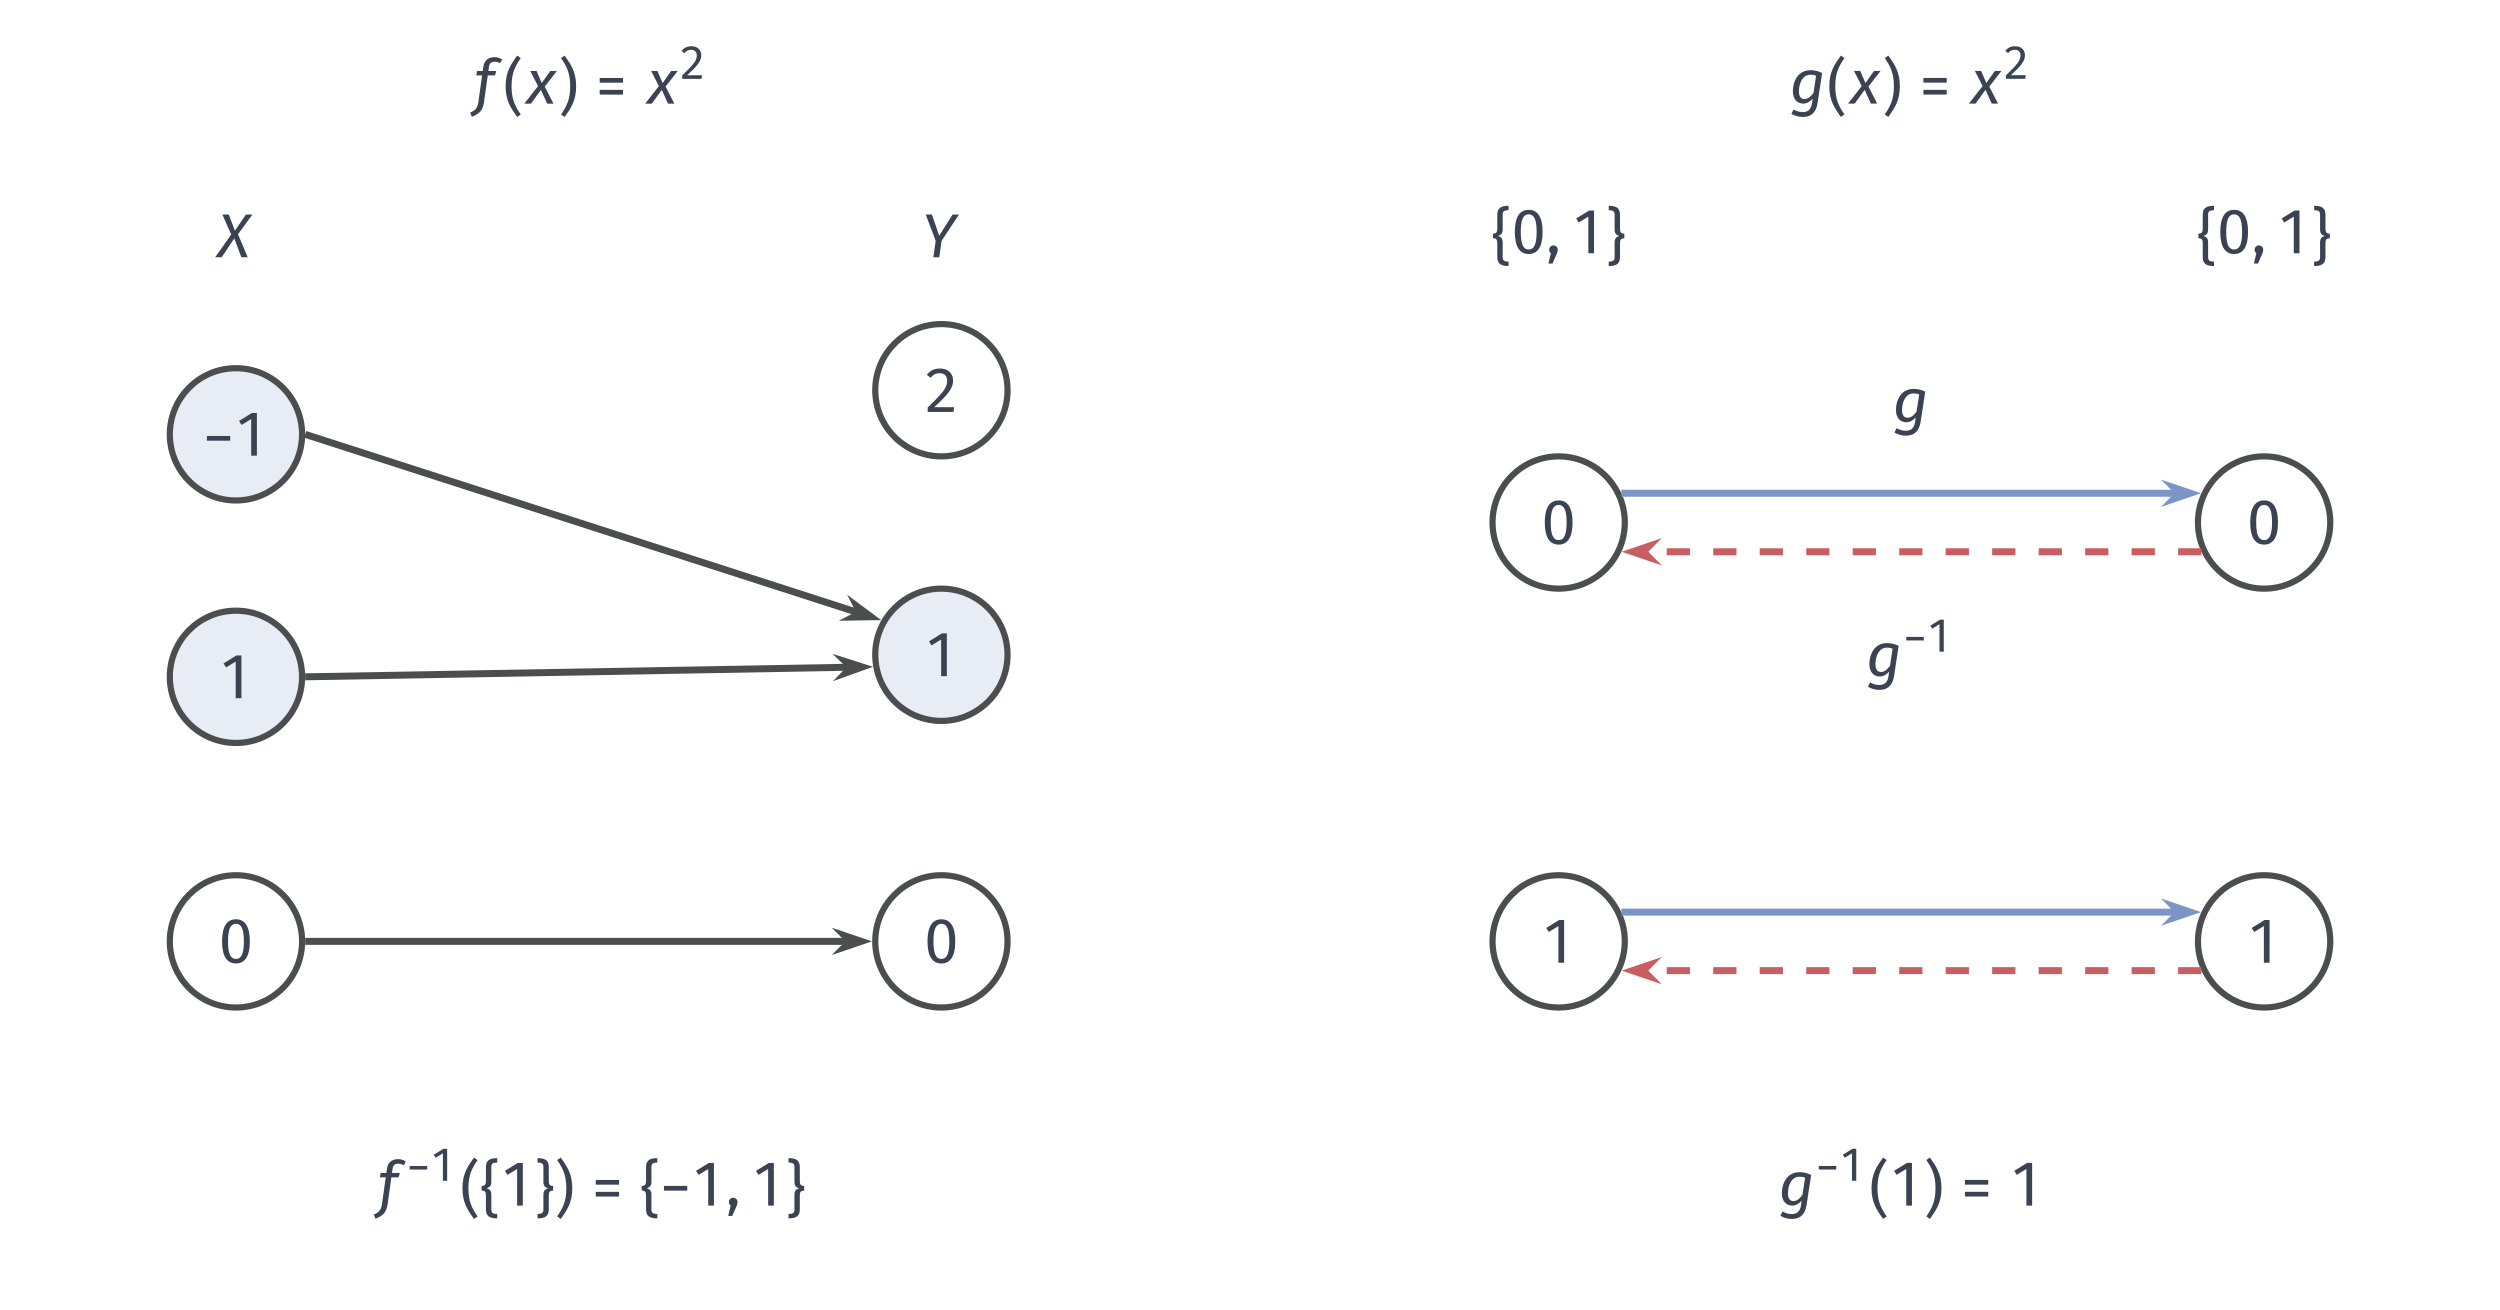
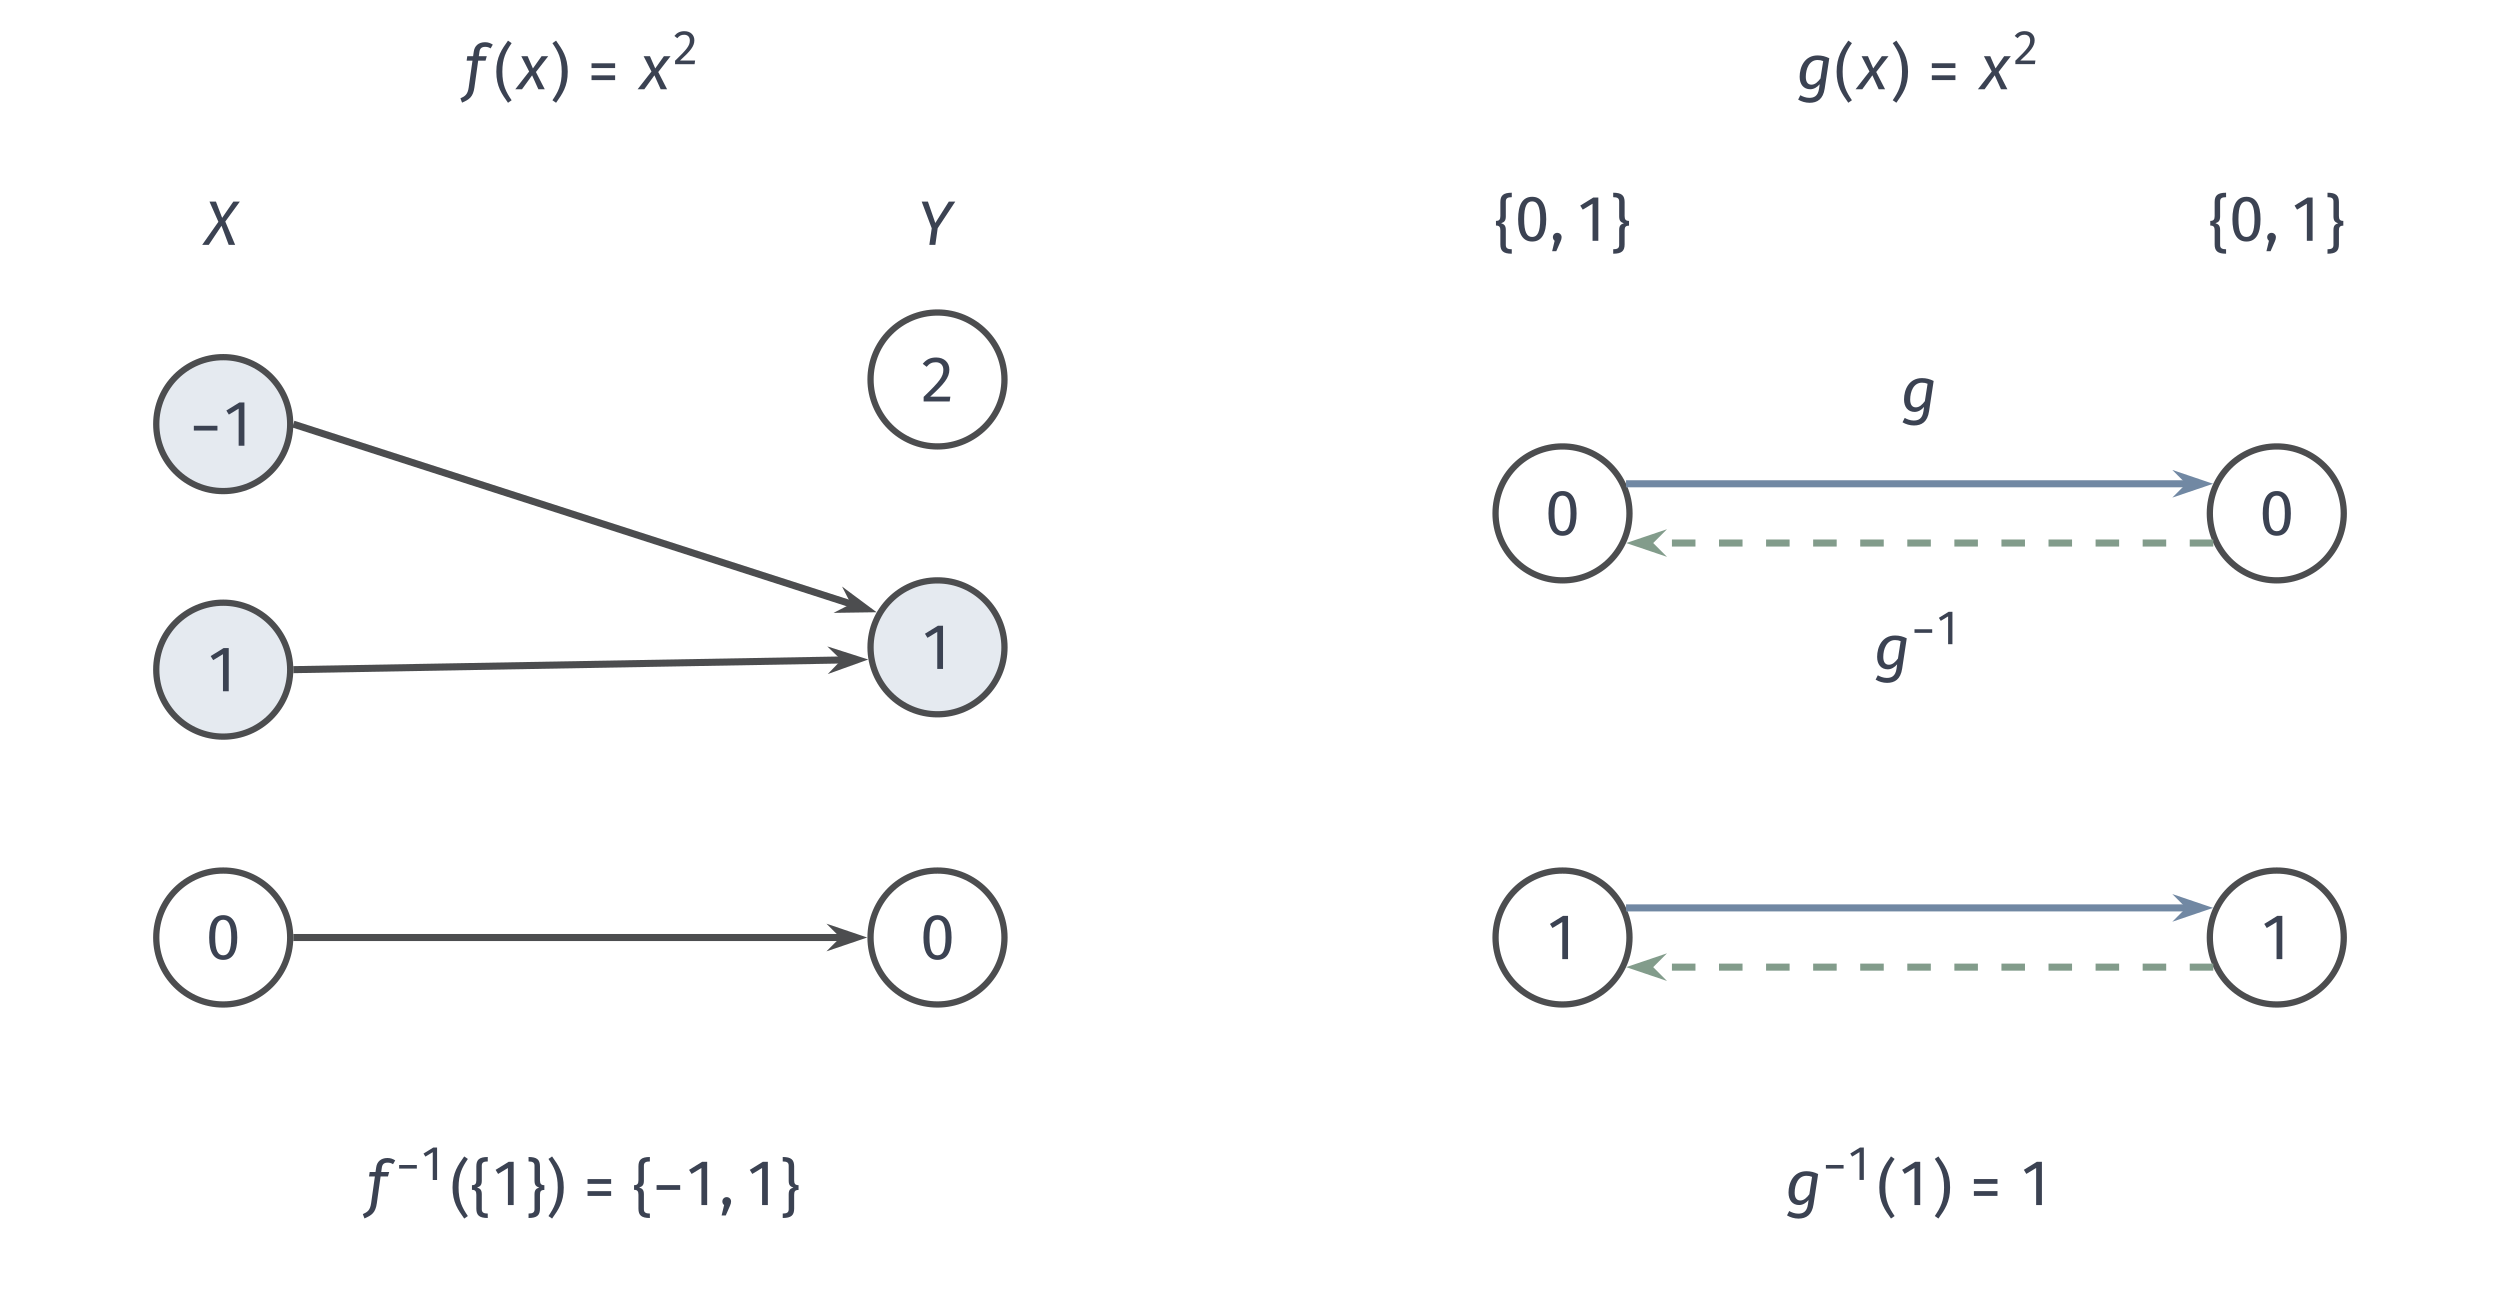
- <svg xmlns="http://www.w3.org/2000/svg" xmlns:xlink="http://www.w3.org/1999/xlink" version="1.1" width="321.46" height="168.39" viewBox="0 0 321.46 168.39">
+ <svg xmlns="http://www.w3.org/2000/svg" xmlns:xlink="http://www.w3.org/1999/xlink" version="1.1" width="317.48" height="164.41" viewBox="0 0 317.48 164.41">
  <defs>
    <path id="font_1_1209" d="M.431 .676C.456 .676 .486 .672 .517 .651L.552 .712C.513 .736 .479 .75 .428 .75 .324 .75 .261 .69 .249 .602L.238 .527H.145L.135 .456H.228L.168 .029C.152-.084 .108-.112 .036-.144L.062-.213C.179-.163 .238-.12 .259 .029L.319 .456H.436L.456 .527H.329L.339 .597C.346 .648 .372 .676 .431 .676Z" />
    <path id="font_1_9" d="M.226 .775C.128 .636 .04 .517 .04 .28 .04 .043 .128-.076 .226-.215L.284-.175C.194-.042 .136 .066 .136 .28 .136 .495 .194 .602 .284 .735L.226 .775Z" />
    <path id="font_1_1226" d="M.543 .527H.437L.299 .332 .215 .527H.114L.239 .283 .018 0H.125L.286 .222 .386 0H.488L.347 .275 .543 .527Z" />
    <path id="font_1_10" d="M.098 .775 .04 .735C.13 .602 .188 .495 .188 .28 .188 .066 .13-.042 .04-.175L.098-.215C.196-.076 .284 .043 .284 .28 .284 .517 .196 .636 .098 .775Z" />
    <path id="font_1_30" d="M.062 .146H.438V.222H.062V.146M.062 .338H.438V.414H.062V.338Z" />
    <path id="font_1_19" d="M.258 .701C.163 .701 .099 .667 .045 .6L.107 .552C.15 .603 .187 .625 .253 .625 .328 .625 .373 .579 .373 .504 .373 .395 .315 .319 .059 .073V0H.474L.485 .077H.164C.389 .282 .469 .383 .469 .508 .469 .617 .391 .701 .258 .701Z" />
    <path id="font_1_1210" d="M.337 .466C.373 .466 .396 .461 .426 .449L.383 .172C.342 .117 .297 .073 .239 .073 .185 .073 .149 .11 .149 .197 .149 .325 .203 .466 .337 .466M.337 .539C.13 .539 .051 .355 .051 .198 .051 .078 .114 0 .22 0 .278 0 .331 .033 .37 .08L.361 .013C.343-.116 .274-.137 .204-.137 .149-.137 .094-.114 .062-.095L.027-.165C.077-.196 .146-.216 .209-.216 .333-.216 .425-.158 .45 .012L.523 .494C.463 .523 .406 .539 .337 .539Z" />
    <path id="font_1_1201" d="M.567 .689H.463L.285 .43 .186 .689H.083L.225 .367-.033 0H.072L.275 .304 .389 0H.492L.335 .371 .567 .689Z" />
    <path id="font_1_1202" d="M.6 .689H.497L.282 .348 .164 .689H.065L.225 .264 .187 0H.283L.32 .265 .6 .689Z" />
    <path id="font_1_92" d="M.277 .766C.142 .766 .095 .722 .095 .617V.395C.095 .34 .078 .317 .025 .317V.243C.078 .243 .095 .22 .095 .165V-.057C.095-.162 .142-.206 .277-.206V-.135C.21-.135 .182-.117 .182-.067V.172C.182 .245 .154 .264 .107 .28 .154 .296 .182 .315 .182 .388V.627C.182 .677 .21 .695 .277 .695V.766Z" />
    <path id="font_1_17" d="M.28 .628C.363 .628 .408 .552 .408 .345 .408 .137 .363 .061 .28 .061 .196 .061 .152 .137 .152 .345 .152 .552 .196 .628 .28 .628M.28 .701C.13 .701 .056 .578 .056 .345 .056 .112 .13-.012 .28-.012 .43-.012 .504 .112 .504 .345 .504 .577 .43 .701 .28 .701Z" />
    <path id="font_1_13" d="M.119 .127C.08 .127 .05 .096 .05 .058 .05 .034 .061 .013 .078-0L.038-.166H.104L.171-.013C.184 .016 .189 .036 .189 .058 .189 .096 .159 .127 .119 .127Z" />
    <path id="font_1_18" d="M.276 0H.368V.689H.287L.08 .561 .12 .496 .276 .591V0Z" />
    <path id="font_1_94" d="M.045 .766V.695C.112 .695 .14 .677 .14 .627V.388C.14 .315 .168 .295 .215 .279 .168 .263 .14 .245 .14 .172V-.067C.14-.117 .112-.135 .045-.135V-.206C.18-.206 .227-.162 .227-.057V.165C.227 .22 .244 .241 .297 .241V.317C.244 .317 .227 .34 .227 .395V.617C.227 .722 .18 .766 .045 .766Z" />
    <path id="font_1_754" d="M.062 .242H.438V.318H.062V.242Z" />
  </defs>
-   <use data-text="𝑓" xlink:href="#font_1_1209" transform="matrix(7.9701,0,0,-7.9701,60.176,13.326)" fill="#3b4252" />
-   <use data-text="(" xlink:href="#font_1_9" transform="matrix(7.9701,0,0,-7.9701,64.69505,13.326)" fill="#3b4252" />
-   <use data-text="𝑥" xlink:href="#font_1_1226" transform="matrix(7.9701,0,0,-7.9701,67.27736,13.326)" fill="#3b4252" />
-   <use data-text=")" xlink:href="#font_1_10" transform="matrix(7.9701,0,0,-7.9701,71.82031,13.326)" fill="#3b4252" />
-   <use data-text="=" xlink:href="#font_1_30" transform="matrix(7.9701,0,0,-7.9701,76.61832,13.326)" fill="#3b4252" />
-   <use data-text="𝑥" xlink:href="#font_1_1226" transform="matrix(7.9701,0,0,-7.9701,82.81905,13.326)" fill="#3b4252" />
-   <use data-text="2" xlink:href="#font_1_19" transform="matrix(5.9776,0,0,-5.9776,87.366,10.13699)" fill="#3b4252" />
-   <use data-text="𝑔" xlink:href="#font_1_1210" transform="matrix(7.9701,0,0,-7.9701,230.128,13.322)" fill="#3b4252" />
-   <use data-text="(" xlink:href="#font_1_9" transform="matrix(7.9701,0,0,-7.9701,234.9021,13.322)" fill="#3b4252" />
-   <use data-text="𝑥" xlink:href="#font_1_1226" transform="matrix(7.9701,0,0,-7.9701,237.4844,13.322)" fill="#3b4252" />
-   <use data-text=")" xlink:href="#font_1_10" transform="matrix(7.9701,0,0,-7.9701,242.0274,13.322)" fill="#3b4252" />
-   <use data-text="=" xlink:href="#font_1_30" transform="matrix(7.9701,0,0,-7.9701,246.8254,13.322)" fill="#3b4252" />
-   <use data-text="𝑥" xlink:href="#font_1_1226" transform="matrix(7.9701,0,0,-7.9701,253.0261,13.322)" fill="#3b4252" />
-   <use data-text="2" xlink:href="#font_1_19" transform="matrix(5.9776,0,0,-5.9776,257.574,10.133)" fill="#3b4252" />
-   <use data-text="𝑋" xlink:href="#font_1_1201" transform="matrix(7.9701,0,0,-7.9701,27.933,33.081)" fill="#3b4252" />
-   <use data-text="𝑌" xlink:href="#font_1_1202" transform="matrix(7.9701,0,0,-7.9701,118.522,33.081)" fill="#3b4252" />
-   <use data-text="{" xlink:href="#font_1_92" transform="matrix(7.9701,0,0,-7.9701,191.769,32.567)" fill="#3b4252" />
-   <use data-text="0" xlink:href="#font_1_17" transform="matrix(7.9701,0,0,-7.9701,194.3354,32.567)" fill="#3b4252" />
-   <use data-text="," xlink:href="#font_1_13" transform="matrix(7.9701,0,0,-7.9701,198.7986,32.567)" fill="#3b4252" />
-   <use data-text="1" xlink:href="#font_1_18" transform="matrix(7.9701,0,0,-7.9701,202.0345,32.567)" fill="#3b4252" />
-   <use data-text="}" xlink:href="#font_1_94" transform="matrix(7.9701,0,0,-7.9701,206.4977,32.567)" fill="#3b4252" />
-   <use data-text="{" xlink:href="#font_1_92" transform="matrix(7.9701,0,0,-7.9701,282.479,32.567)" fill="#3b4252" />
-   <use data-text="0" xlink:href="#font_1_17" transform="matrix(7.9701,0,0,-7.9701,285.0454,32.567)" fill="#3b4252" />
-   <use data-text="," xlink:href="#font_1_13" transform="matrix(7.9701,0,0,-7.9701,289.5086,32.567)" fill="#3b4252" />
-   <use data-text="1" xlink:href="#font_1_18" transform="matrix(7.9701,0,0,-7.9701,292.7445,32.567)" fill="#3b4252" />
-   <use data-text="}" xlink:href="#font_1_94" transform="matrix(7.9701,0,0,-7.9701,297.2077,32.567)" fill="#3b4252" />
-   <path transform="matrix(1,0,0,-1,1.992996,1.988998)" d="M36.851-53.859C36.851-49.162 33.043-45.355 28.347-45.355 23.65-45.355 19.843-49.162 19.843-53.859 19.843-58.555 23.65-62.363 28.347-62.363 33.043-62.363 36.851-58.555 36.851-53.859ZM28.347-53.859" fill="#e7ecf5" />
-   <path transform="matrix(1,0,0,-1,1.992996,1.988998)" stroke-width=".797" stroke-linecap="butt" stroke-miterlimit="10" stroke-linejoin="miter" fill="none" stroke="#4c4d4f" d="M36.851-53.859C36.851-49.162 33.043-45.355 28.347-45.355 23.65-45.355 19.843-49.162 19.843-53.859 19.843-58.555 23.65-62.363 28.347-62.363 33.043-62.363 36.851-58.555 36.851-53.859ZM28.347-53.859" />
-   <use data-text="−" xlink:href="#font_1_754" transform="matrix(7.9701,0,0,-7.9701,26.115,58.593)" fill="#3b4252" />
-   <use data-text="1" xlink:href="#font_1_18" transform="matrix(7.9701,0,0,-7.9701,30.10005,58.593)" fill="#3b4252" />
-   <path transform="matrix(1,0,0,-1,1.992996,1.988998)" d="M36.851-85.04C36.851-80.343 33.043-76.536 28.347-76.536 23.65-76.536 19.843-80.343 19.843-85.04 19.843-89.737 23.65-93.544 28.347-93.544 33.043-93.544 36.851-89.737 36.851-85.04ZM28.347-85.04" fill="#e7ecf5" />
-   <path transform="matrix(1,0,0,-1,1.992996,1.988998)" stroke-width=".797" stroke-linecap="butt" stroke-miterlimit="10" stroke-linejoin="miter" fill="none" stroke="#4c4d4f" d="M36.851-85.04C36.851-80.343 33.043-76.536 28.347-76.536 23.65-76.536 19.843-80.343 19.843-85.04 19.843-89.737 23.65-93.544 28.347-93.544 33.043-93.544 36.851-89.737 36.851-85.04ZM28.347-85.04" />
-   <use data-text="1" xlink:href="#font_1_18" transform="matrix(7.9701,0,0,-7.9701,28.10799,89.77501)" fill="#3b4252" />
-   <path transform="matrix(1,0,0,-1,1.992996,1.988998)" stroke-width=".797" stroke-linecap="butt" stroke-miterlimit="10" stroke-linejoin="miter" fill="none" stroke="#4c4d4f" d="M36.851-119.056C36.851-114.359 33.043-110.552 28.347-110.552 23.65-110.552 19.843-114.359 19.843-119.056 19.843-123.753 23.65-127.56 28.347-127.56 33.043-127.56 36.851-123.753 36.851-119.056ZM28.347-119.056" />
-   <use data-text="0" xlink:href="#font_1_17" transform="matrix(7.9701,0,0,-7.9701,28.10799,123.791)" fill="#3b4252" />
-   <path transform="matrix(1,0,0,-1,1.992996,1.988998)" stroke-width=".797" stroke-linecap="butt" stroke-miterlimit="10" stroke-linejoin="miter" fill="none" stroke="#4c4d4f" d="M127.56-48.189C127.56-43.493 123.753-39.685 119.056-39.685 114.359-39.685 110.552-43.493 110.552-48.189 110.552-52.886 114.359-56.693 119.056-56.693 123.753-56.693 127.56-52.886 127.56-48.189ZM119.056-48.189" />
-   <use data-text="2" xlink:href="#font_1_19" transform="matrix(7.9701,0,0,-7.9701,118.817,52.972)" fill="#3b4252" />
-   <path transform="matrix(1,0,0,-1,1.992996,1.988998)" d="M127.56-82.205C127.56-77.509 123.753-73.701 119.056-73.701 114.359-73.701 110.552-77.509 110.552-82.205 110.552-86.902 114.359-90.709 119.056-90.709 123.753-90.709 127.56-86.902 127.56-82.205ZM119.056-82.205" fill="#e7ecf5" />
-   <path transform="matrix(1,0,0,-1,1.992996,1.988998)" stroke-width=".797" stroke-linecap="butt" stroke-miterlimit="10" stroke-linejoin="miter" fill="none" stroke="#4c4d4f" d="M127.56-82.205C127.56-77.509 123.753-73.701 119.056-73.701 114.359-73.701 110.552-77.509 110.552-82.205 110.552-86.902 114.359-90.709 119.056-90.709 123.753-90.709 127.56-86.902 127.56-82.205ZM119.056-82.205" />
-   <use data-text="1" xlink:href="#font_1_18" transform="matrix(7.9701,0,0,-7.9701,118.817,86.93999)" fill="#3b4252" />
-   <path transform="matrix(1,0,0,-1,1.992996,1.988998)" stroke-width=".797" stroke-linecap="butt" stroke-miterlimit="10" stroke-linejoin="miter" fill="none" stroke="#4c4d4f" d="M127.56-119.056C127.56-114.359 123.753-110.552 119.056-110.552 114.359-110.552 110.552-114.359 110.552-119.056 110.552-123.753 114.359-127.56 119.056-127.56 123.753-127.56 127.56-123.753 127.56-119.056ZM119.056-119.056" />
-   <use data-text="0" xlink:href="#font_1_17" transform="matrix(7.9701,0,0,-7.9701,118.817,123.791)" fill="#3b4252" />
-   <path transform="matrix(1,0,0,-1,1.992996,1.988998)" stroke-width=".897" stroke-linecap="butt" stroke-miterlimit="10" stroke-linejoin="miter" fill="none" stroke="#4c4d4f" d="M37.249-53.859 108.436-76.816" />
-   <path transform="matrix(.9517,.30692,.30692,-.9517,108.4832,78.17735)" d="M3.741 0 1.503 .759 2.26 0 1.503-.759Z" fill="#4c4d4f" />
-   <path transform="matrix(.9517,.30692,.30692,-.9517,108.4832,78.17735)" stroke-width=".861" stroke-linecap="butt" stroke-miterlimit="10" stroke-linejoin="miter" fill="none" stroke="#4c4d4f" d="M3.741 0 1.503 .759 2.26 0 1.503-.759Z" />
-   <path transform="matrix(1,0,0,-1,1.992996,1.988998)" stroke-width=".897" stroke-linecap="butt" stroke-miterlimit="10" stroke-linejoin="miter" fill="none" stroke="#4c4d4f" d="M37.249-85.04 107.231-83.805" />
-   <path transform="matrix(.99983,-.01762,-.01762,-.99983,107.1802,85.83)" d="M3.741 0 1.503 .759 2.26 0 1.503-.759Z" fill="#4c4d4f" />
-   <path transform="matrix(.99983,-.01762,-.01762,-.99983,107.1802,85.83)" stroke-width=".861" stroke-linecap="butt" stroke-miterlimit="10" stroke-linejoin="miter" fill="none" stroke="#4c4d4f" d="M3.741 0 1.503 .759 2.26 0 1.503-.759Z" />
-   <path transform="matrix(1,0,0,-1,1.992996,1.988998)" stroke-width=".897" stroke-linecap="butt" stroke-miterlimit="10" stroke-linejoin="miter" fill="none" stroke="#4c4d4f" d="M37.249-119.056H107.095" />
-   <path transform="matrix(1,0,0,-1,107.0441,121.045)" d="M3.741 0 1.503 .759 2.26 0 1.503-.759Z" fill="#4c4d4f" />
-   <path transform="matrix(1,0,0,-1,107.0441,121.045)" stroke-width=".861" stroke-linecap="butt" stroke-miterlimit="10" stroke-linejoin="miter" fill="none" stroke="#4c4d4f" d="M3.741 0 1.503 .759 2.26 0 1.503-.759Z" />
-   <path transform="matrix(1,0,0,-1,1.992996,1.988998)" stroke-width=".797" stroke-linecap="butt" stroke-miterlimit="10" stroke-linejoin="miter" fill="none" stroke="#4c4d4f" d="M206.931-65.197C206.931-60.501 203.123-56.693 198.427-56.693 193.73-56.693 189.923-60.501 189.923-65.197 189.923-69.894 193.73-73.701 198.427-73.701 203.123-73.701 206.931-69.894 206.931-65.197ZM198.427-65.197" />
-   <use data-text="0" xlink:href="#font_1_17" transform="matrix(7.9701,0,0,-7.9701,198.188,69.93199)" fill="#3b4252" />
-   <path transform="matrix(1,0,0,-1,1.992996,1.988998)" stroke-width=".797" stroke-linecap="butt" stroke-miterlimit="10" stroke-linejoin="miter" fill="none" stroke="#4c4d4f" d="M297.64-65.197C297.64-60.501 293.833-56.693 289.136-56.693 284.439-56.693 280.632-60.501 280.632-65.197 280.632-69.894 284.439-73.701 289.136-73.701 293.833-73.701 297.64-69.894 297.64-65.197ZM289.136-65.197" />
-   <use data-text="0" xlink:href="#font_1_17" transform="matrix(7.9701,0,0,-7.9701,288.897,69.93199)" fill="#3b4252" />
-   <path transform="matrix(1,0,0,-1,1.992996,1.988998)" stroke-width=".797" stroke-linecap="butt" stroke-miterlimit="10" stroke-linejoin="miter" fill="none" stroke="#4c4d4f" d="M206.931-119.056C206.931-114.359 203.123-110.552 198.427-110.552 193.73-110.552 189.923-114.359 189.923-119.056 189.923-123.753 193.73-127.56 198.427-127.56 203.123-127.56 206.931-123.753 206.931-119.056ZM198.427-119.056" />
-   <use data-text="1" xlink:href="#font_1_18" transform="matrix(7.9701,0,0,-7.9701,198.188,123.791)" fill="#3b4252" />
-   <path transform="matrix(1,0,0,-1,1.992996,1.988998)" stroke-width=".797" stroke-linecap="butt" stroke-miterlimit="10" stroke-linejoin="miter" fill="none" stroke="#4c4d4f" d="M297.64-119.056C297.64-114.359 293.833-110.552 289.136-110.552 284.439-110.552 280.632-114.359 280.632-119.056 280.632-123.753 284.439-127.56 289.136-127.56 293.833-127.56 297.64-123.753 297.64-119.056ZM289.136-119.056" />
-   <use data-text="1" xlink:href="#font_1_18" transform="matrix(7.9701,0,0,-7.9701,288.897,123.791)" fill="#3b4252" />
-   <path transform="matrix(1,0,0,-1,1.992996,1.988998)" stroke-width=".897" stroke-linecap="butt" stroke-miterlimit="10" stroke-linejoin="miter" fill="none" stroke="#7b95c6" d="M206.495-61.435H278.009" />
-   <path transform="matrix(1,0,0,-1,277.9581,63.4242)" d="M3.741 0 1.503 .759 2.26 0 1.503-.759Z" fill="#7b95c6" />
-   <path transform="matrix(1,0,0,-1,277.9581,63.4242)" stroke-width=".861" stroke-linecap="butt" stroke-miterlimit="10" stroke-linejoin="miter" fill="none" stroke="#7b95c6" d="M3.741 0 1.503 .759 2.26 0 1.503-.759Z" />
-   <path transform="matrix(1,0,0,-1,1.992996,1.988998)" stroke-width=".897" stroke-linecap="butt" stroke-dasharray="2.989,2.989" stroke-miterlimit="10" stroke-linejoin="miter" fill="none" stroke="#c85e62" d="M281.068-68.959H209.553" />
-   <path transform="matrix(-1,-0,0,1,213.5906,70.94849)" d="M3.741 0 1.503 .759 2.26 0 1.503-.759Z" fill="#c85e62" />
-   <path transform="matrix(-1,-0,0,1,213.5906,70.94849)" stroke-width=".861" stroke-linecap="butt" stroke-miterlimit="10" stroke-linejoin="miter" fill="none" stroke="#c85e62" d="M3.741 0 1.503 .759 2.26 0 1.503-.759Z" />
-   <path transform="matrix(1,0,0,-1,1.992996,1.988998)" stroke-width=".897" stroke-linecap="butt" stroke-miterlimit="10" stroke-linejoin="miter" fill="none" stroke="#7b95c6" d="M206.495-115.294H278.009" />
-   <path transform="matrix(1,0,0,-1,277.9581,117.2829)" d="M3.741 0 1.503 .759 2.26 0 1.503-.759Z" fill="#7b95c6" />
-   <path transform="matrix(1,0,0,-1,277.9581,117.2829)" stroke-width=".861" stroke-linecap="butt" stroke-miterlimit="10" stroke-linejoin="miter" fill="none" stroke="#7b95c6" d="M3.741 0 1.503 .759 2.26 0 1.503-.759Z" />
-   <path transform="matrix(1,0,0,-1,1.992996,1.988998)" stroke-width=".897" stroke-linecap="butt" stroke-dasharray="2.989,2.989" stroke-miterlimit="10" stroke-linejoin="miter" fill="none" stroke="#c85e62" d="M281.068-122.818H209.553" />
-   <path transform="matrix(-1,-0,0,1,213.5906,124.8072)" d="M3.741 0 1.503 .759 2.26 0 1.503-.759Z" fill="#c85e62" />
-   <path transform="matrix(-1,-0,0,1,213.5906,124.8072)" stroke-width=".861" stroke-linecap="butt" stroke-miterlimit="10" stroke-linejoin="miter" fill="none" stroke="#c85e62" d="M3.741 0 1.503 .759 2.26 0 1.503-.759Z" />
-   <use data-text="𝑔" xlink:href="#font_1_1210" transform="matrix(7.9701,0,0,-7.9701,243.383,54.3)" fill="#3b4252" />
-   <use data-text="𝑔" xlink:href="#font_1_1210" transform="matrix(7.9701,0,0,-7.9701,239.966,86.987)" fill="#3b4252" />
-   <use data-text="−" xlink:href="#font_1_754" transform="matrix(5.9776,0,0,-5.9776,244.748,83.798)" fill="#3b4252" />
-   <use data-text="1" xlink:href="#font_1_18" transform="matrix(5.9776,0,0,-5.9776,247.7368,83.798)" fill="#3b4252" />
-   <use data-text="𝑓" xlink:href="#font_1_1209" transform="matrix(7.9701,0,0,-7.9701,47.783,155.023)" fill="#3b4252" />
-   <use data-text="−" xlink:href="#font_1_754" transform="matrix(5.9776,0,0,-5.9776,52.31,151.834)" fill="#3b4252" />
-   <use data-text="1" xlink:href="#font_1_18" transform="matrix(5.9776,0,0,-5.9776,55.2988,151.834)" fill="#3b4252" />
-   <use data-text="(" xlink:href="#font_1_9" transform="matrix(7.9701,0,0,-7.9701,59.144,155.023)" fill="#3b4252" />
-   <use data-text="{" xlink:href="#font_1_92" transform="matrix(7.9701,0,0,-7.9701,61.72631,155.023)" fill="#3b4252" />
-   <use data-text="1" xlink:href="#font_1_18" transform="matrix(7.9701,0,0,-7.9701,64.29268,155.023)" fill="#3b4252" />
-   <use data-text="}" xlink:href="#font_1_94" transform="matrix(7.9701,0,0,-7.9701,68.75594,155.023)" fill="#3b4252" />
-   <use data-text=")" xlink:href="#font_1_10" transform="matrix(7.9701,0,0,-7.9701,71.32231,155.023)" fill="#3b4252" />
-   <use data-text="=" xlink:href="#font_1_30" transform="matrix(7.9701,0,0,-7.9701,76.11234,155.023)" fill="#3b4252" />
-   <use data-text="{" xlink:href="#font_1_92" transform="matrix(7.9701,0,0,-7.9701,82.31308,155.023)" fill="#3b4252" />
-   <use data-text="−" xlink:href="#font_1_754" transform="matrix(7.9701,0,0,-7.9701,84.87946,155.023)" fill="#3b4252" />
-   <use data-text="1" xlink:href="#font_1_18" transform="matrix(7.9701,0,0,-7.9701,88.8645,155.023)" fill="#3b4252" />
-   <use data-text="," xlink:href="#font_1_13" transform="matrix(7.9701,0,0,-7.9701,93.32776,155.023)" fill="#3b4252" />
-   <use data-text="1" xlink:href="#font_1_18" transform="matrix(7.9701,0,0,-7.9701,96.5716,155.023)" fill="#3b4252" />
-   <use data-text="}" xlink:href="#font_1_94" transform="matrix(7.9701,0,0,-7.9701,101.0349,155.023)" fill="#3b4252" />
-   <use data-text="𝑔" xlink:href="#font_1_1210" transform="matrix(7.9701,0,0,-7.9701,228.714,155.019)" fill="#3b4252" />
-   <use data-text="−" xlink:href="#font_1_754" transform="matrix(5.9776,0,0,-5.9776,233.496,151.83)" fill="#3b4252" />
-   <use data-text="1" xlink:href="#font_1_18" transform="matrix(5.9776,0,0,-5.9776,236.4848,151.83)" fill="#3b4252" />
-   <use data-text="(" xlink:href="#font_1_9" transform="matrix(7.9701,0,0,-7.9701,240.33,155.019)" fill="#3b4252" />
-   <use data-text="1" xlink:href="#font_1_18" transform="matrix(7.9701,0,0,-7.9701,242.9123,155.019)" fill="#3b4252" />
-   <use data-text=")" xlink:href="#font_1_10" transform="matrix(7.9701,0,0,-7.9701,247.3756,155.019)" fill="#3b4252" />
-   <use data-text="=" xlink:href="#font_1_30" transform="matrix(7.9701,0,0,-7.9701,252.1656,155.019)" fill="#3b4252" />
-   <use data-text="1" xlink:href="#font_1_18" transform="matrix(7.9701,0,0,-7.9701,258.3663,155.019)" fill="#3b4252" />
+   <use data-text="𝑓" xlink:href="#font_1_1209" transform="matrix(7.9701,0,0,-7.9701,58.183,11.33801)" fill="#3b4252" />
+   <use data-text="(" xlink:href="#font_1_9" transform="matrix(7.9701,0,0,-7.9701,62.71002,11.33801)" fill="#3b4252" />
+   <use data-text="𝑥" xlink:href="#font_1_1226" transform="matrix(7.9701,0,0,-7.9701,65.29234,11.33801)" fill="#3b4252" />
+   <use data-text=")" xlink:href="#font_1_10" transform="matrix(7.9701,0,0,-7.9701,69.8353,11.33801)" fill="#3b4252" />
+   <use data-text="=" xlink:href="#font_1_30" transform="matrix(7.9701,0,0,-7.9701,74.62532,11.33801)" fill="#3b4252" />
+   <use data-text="𝑥" xlink:href="#font_1_1226" transform="matrix(7.9701,0,0,-7.9701,80.82607,11.33801)" fill="#3b4252" />
+   <use data-text="2" xlink:href="#font_1_19" transform="matrix(5.9776,0,0,-5.9776,85.374,8.150002)" fill="#3b4252" />
+   <use data-text="𝑔" xlink:href="#font_1_1210" transform="matrix(7.9701,0,0,-7.9701,228.135,11.33401)" fill="#3b4252" />
+   <use data-text="(" xlink:href="#font_1_9" transform="matrix(7.9701,0,0,-7.9701,232.9171,11.33401)" fill="#3b4252" />
+   <use data-text="𝑥" xlink:href="#font_1_1226" transform="matrix(7.9701,0,0,-7.9701,235.4994,11.33401)" fill="#3b4252" />
+   <use data-text=")" xlink:href="#font_1_10" transform="matrix(7.9701,0,0,-7.9701,240.0423,11.33401)" fill="#3b4252" />
+   <use data-text="=" xlink:href="#font_1_30" transform="matrix(7.9701,0,0,-7.9701,244.8324,11.33401)" fill="#3b4252" />
+   <use data-text="𝑥" xlink:href="#font_1_1226" transform="matrix(7.9701,0,0,-7.9701,251.0331,11.33401)" fill="#3b4252" />
+   <use data-text="2" xlink:href="#font_1_19" transform="matrix(5.9776,0,0,-5.9776,255.581,8.146004)" fill="#3b4252" />
+   <use data-text="𝑋" xlink:href="#font_1_1201" transform="matrix(7.9701,0,0,-7.9701,25.94,31.093)" fill="#3b4252" />
+   <use data-text="𝑌" xlink:href="#font_1_1202" transform="matrix(7.9701,0,0,-7.9701,116.529,31.093)" fill="#3b4252" />
+   <use data-text="{" xlink:href="#font_1_92" transform="matrix(7.9701,0,0,-7.9701,189.776,30.57901)" fill="#3b4252" />
+   <use data-text="0" xlink:href="#font_1_17" transform="matrix(7.9701,0,0,-7.9701,192.3424,30.57901)" fill="#3b4252" />
+   <use data-text="," xlink:href="#font_1_13" transform="matrix(7.9701,0,0,-7.9701,196.8056,30.57901)" fill="#3b4252" />
+   <use data-text="1" xlink:href="#font_1_18" transform="matrix(7.9701,0,0,-7.9701,200.0415,30.57901)" fill="#3b4252" />
+   <use data-text="}" xlink:href="#font_1_94" transform="matrix(7.9701,0,0,-7.9701,204.5048,30.57901)" fill="#3b4252" />
+   <use data-text="{" xlink:href="#font_1_92" transform="matrix(7.9701,0,0,-7.9701,280.486,30.57901)" fill="#3b4252" />
+   <use data-text="0" xlink:href="#font_1_17" transform="matrix(7.9701,0,0,-7.9701,283.0524,30.57901)" fill="#3b4252" />
+   <use data-text="," xlink:href="#font_1_13" transform="matrix(7.9701,0,0,-7.9701,287.5156,30.57901)" fill="#3b4252" />
+   <use data-text="1" xlink:href="#font_1_18" transform="matrix(7.9701,0,0,-7.9701,290.7515,30.57901)" fill="#3b4252" />
+   <use data-text="}" xlink:href="#font_1_94" transform="matrix(7.9701,0,0,-7.9701,295.2148,30.57901)" fill="#3b4252" />
+   <path transform="matrix(1,0,0,-1,0,.00100708)" d="M36.851-53.859C36.851-49.162 33.043-45.355 28.347-45.355 23.65-45.355 19.843-49.162 19.843-53.859 19.843-58.555 23.65-62.363 28.347-62.363 33.043-62.363 36.851-58.555 36.851-53.859ZM28.347-53.859" fill="#e5eaf0" />
+   <path transform="matrix(1,0,0,-1,0,.00100708)" stroke-width=".797" stroke-linecap="butt" stroke-miterlimit="10" stroke-linejoin="miter" fill="none" stroke="#4c4d4f" d="M36.851-53.859C36.851-49.162 33.043-45.355 28.347-45.355 23.65-45.355 19.843-49.162 19.843-53.859 19.843-58.555 23.65-62.363 28.347-62.363 33.043-62.363 36.851-58.555 36.851-53.859ZM28.347-53.859" />
+   <use data-text="−" xlink:href="#font_1_754" transform="matrix(7.9701,0,0,-7.9701,24.122,56.60501)" fill="#3b4252" />
+   <use data-text="1" xlink:href="#font_1_18" transform="matrix(7.9701,0,0,-7.9701,28.10705,56.60501)" fill="#3b4252" />
+   <path transform="matrix(1,0,0,-1,0,.00100708)" d="M36.851-85.04C36.851-80.343 33.043-76.536 28.347-76.536 23.65-76.536 19.843-80.343 19.843-85.04 19.843-89.737 23.65-93.544 28.347-93.544 33.043-93.544 36.851-89.737 36.851-85.04ZM28.347-85.04" fill="#e5eaf0" />
+   <path transform="matrix(1,0,0,-1,0,.00100708)" stroke-width=".797" stroke-linecap="butt" stroke-miterlimit="10" stroke-linejoin="miter" fill="none" stroke="#4c4d4f" d="M36.851-85.04C36.851-80.343 33.043-76.536 28.347-76.536 23.65-76.536 19.843-80.343 19.843-85.04 19.843-89.737 23.65-93.544 28.347-93.544 33.043-93.544 36.851-89.737 36.851-85.04ZM28.347-85.04" />
+   <use data-text="1" xlink:href="#font_1_18" transform="matrix(7.9701,0,0,-7.9701,26.115,87.78702)" fill="#3b4252" />
+   <path transform="matrix(1,0,0,-1,0,.00100708)" stroke-width=".797" stroke-linecap="butt" stroke-miterlimit="10" stroke-linejoin="miter" fill="none" stroke="#4c4d4f" d="M36.851-119.056C36.851-114.359 33.043-110.552 28.347-110.552 23.65-110.552 19.843-114.359 19.843-119.056 19.843-123.753 23.65-127.56 28.347-127.56 33.043-127.56 36.851-123.753 36.851-119.056ZM28.347-119.056" />
+   <use data-text="0" xlink:href="#font_1_17" transform="matrix(7.9701,0,0,-7.9701,26.115,121.803)" fill="#3b4252" />
+   <path transform="matrix(1,0,0,-1,0,.00100708)" stroke-width=".797" stroke-linecap="butt" stroke-miterlimit="10" stroke-linejoin="miter" fill="none" stroke="#4c4d4f" d="M127.56-48.189C127.56-43.493 123.753-39.685 119.056-39.685 114.359-39.685 110.552-43.493 110.552-48.189 110.552-52.886 114.359-56.693 119.056-56.693 123.753-56.693 127.56-52.886 127.56-48.189ZM119.056-48.189" />
+   <use data-text="2" xlink:href="#font_1_19" transform="matrix(7.9701,0,0,-7.9701,116.824,50.98401)" fill="#3b4252" />
+   <path transform="matrix(1,0,0,-1,0,.00100708)" d="M127.56-82.205C127.56-77.509 123.753-73.701 119.056-73.701 114.359-73.701 110.552-77.509 110.552-82.205 110.552-86.902 114.359-90.709 119.056-90.709 123.753-90.709 127.56-86.902 127.56-82.205ZM119.056-82.205" fill="#e5eaf0" />
+   <path transform="matrix(1,0,0,-1,0,.00100708)" stroke-width=".797" stroke-linecap="butt" stroke-miterlimit="10" stroke-linejoin="miter" fill="none" stroke="#4c4d4f" d="M127.56-82.205C127.56-77.509 123.753-73.701 119.056-73.701 114.359-73.701 110.552-77.509 110.552-82.205 110.552-86.902 114.359-90.709 119.056-90.709 123.753-90.709 127.56-86.902 127.56-82.205ZM119.056-82.205" />
+   <use data-text="1" xlink:href="#font_1_18" transform="matrix(7.9701,0,0,-7.9701,116.824,84.952)" fill="#3b4252" />
+   <path transform="matrix(1,0,0,-1,0,.00100708)" stroke-width=".797" stroke-linecap="butt" stroke-miterlimit="10" stroke-linejoin="miter" fill="none" stroke="#4c4d4f" d="M127.56-119.056C127.56-114.359 123.753-110.552 119.056-110.552 114.359-110.552 110.552-114.359 110.552-119.056 110.552-123.753 114.359-127.56 119.056-127.56 123.753-127.56 127.56-123.753 127.56-119.056ZM119.056-119.056" />
+   <use data-text="0" xlink:href="#font_1_17" transform="matrix(7.9701,0,0,-7.9701,116.824,121.803)" fill="#3b4252" />
+   <path transform="matrix(1,0,0,-1,0,.00100708)" stroke-width=".897" stroke-linecap="butt" stroke-miterlimit="10" stroke-linejoin="miter" fill="none" stroke="#4c4d4f" d="M37.249-53.859 108.436-76.816" />
+   <path transform="matrix(.9517,.30692,.30692,-.9517,106.4902,76.18936)" d="M3.741 0 1.503 .759 2.26 0 1.503-.759Z" fill="#4c4d4f" />
+   <path transform="matrix(.9517,.30692,.30692,-.9517,106.4902,76.18936)" stroke-width=".861" stroke-linecap="butt" stroke-miterlimit="10" stroke-linejoin="miter" fill="none" stroke="#4c4d4f" d="M3.741 0 1.503 .759 2.26 0 1.503-.759Z" />
+   <path transform="matrix(1,0,0,-1,0,.00100708)" stroke-width=".897" stroke-linecap="butt" stroke-miterlimit="10" stroke-linejoin="miter" fill="none" stroke="#4c4d4f" d="M37.249-85.04 107.231-83.805" />
+   <path transform="matrix(.99983,-.01762,-.01762,-.99983,105.1872,83.84201)" d="M3.741 0 1.503 .759 2.26 0 1.503-.759Z" fill="#4c4d4f" />
+   <path transform="matrix(.99983,-.01762,-.01762,-.99983,105.1872,83.84201)" stroke-width=".861" stroke-linecap="butt" stroke-miterlimit="10" stroke-linejoin="miter" fill="none" stroke="#4c4d4f" d="M3.741 0 1.503 .759 2.26 0 1.503-.759Z" />
+   <path transform="matrix(1,0,0,-1,0,.00100708)" stroke-width=".897" stroke-linecap="butt" stroke-miterlimit="10" stroke-linejoin="miter" fill="none" stroke="#4c4d4f" d="M37.249-119.056H107.095" />
+   <path transform="matrix(1,0,0,-1,105.0511,119.057)" d="M3.741 0 1.503 .759 2.26 0 1.503-.759Z" fill="#4c4d4f" />
+   <path transform="matrix(1,0,0,-1,105.0511,119.057)" stroke-width=".861" stroke-linecap="butt" stroke-miterlimit="10" stroke-linejoin="miter" fill="none" stroke="#4c4d4f" d="M3.741 0 1.503 .759 2.26 0 1.503-.759Z" />
+   <path transform="matrix(1,0,0,-1,0,.00100708)" stroke-width=".797" stroke-linecap="butt" stroke-miterlimit="10" stroke-linejoin="miter" fill="none" stroke="#4c4d4f" d="M206.931-65.197C206.931-60.501 203.123-56.693 198.427-56.693 193.73-56.693 189.923-60.501 189.923-65.197 189.923-69.894 193.73-73.701 198.427-73.701 203.123-73.701 206.931-69.894 206.931-65.197ZM198.427-65.197" />
+   <use data-text="0" xlink:href="#font_1_17" transform="matrix(7.9701,0,0,-7.9701,196.195,67.944)" fill="#3b4252" />
+   <path transform="matrix(1,0,0,-1,0,.00100708)" stroke-width=".797" stroke-linecap="butt" stroke-miterlimit="10" stroke-linejoin="miter" fill="none" stroke="#4c4d4f" d="M297.64-65.197C297.64-60.501 293.833-56.693 289.136-56.693 284.439-56.693 280.632-60.501 280.632-65.197 280.632-69.894 284.439-73.701 289.136-73.701 293.833-73.701 297.64-69.894 297.64-65.197ZM289.136-65.197" />
+   <use data-text="0" xlink:href="#font_1_17" transform="matrix(7.9701,0,0,-7.9701,286.904,67.944)" fill="#3b4252" />
+   <path transform="matrix(1,0,0,-1,0,.00100708)" stroke-width=".797" stroke-linecap="butt" stroke-miterlimit="10" stroke-linejoin="miter" fill="none" stroke="#4c4d4f" d="M206.931-119.056C206.931-114.359 203.123-110.552 198.427-110.552 193.73-110.552 189.923-114.359 189.923-119.056 189.923-123.753 193.73-127.56 198.427-127.56 203.123-127.56 206.931-123.753 206.931-119.056ZM198.427-119.056" />
+   <use data-text="1" xlink:href="#font_1_18" transform="matrix(7.9701,0,0,-7.9701,196.195,121.803)" fill="#3b4252" />
+   <path transform="matrix(1,0,0,-1,0,.00100708)" stroke-width=".797" stroke-linecap="butt" stroke-miterlimit="10" stroke-linejoin="miter" fill="none" stroke="#4c4d4f" d="M297.64-119.056C297.64-114.359 293.833-110.552 289.136-110.552 284.439-110.552 280.632-114.359 280.632-119.056 280.632-123.753 284.439-127.56 289.136-127.56 293.833-127.56 297.64-123.753 297.64-119.056ZM289.136-119.056" />
+   <use data-text="1" xlink:href="#font_1_18" transform="matrix(7.9701,0,0,-7.9701,286.904,121.803)" fill="#3b4252" />
+   <path transform="matrix(1,0,0,-1,0,.00100708)" stroke-width=".897" stroke-linecap="butt" stroke-miterlimit="10" stroke-linejoin="miter" fill="none" stroke="#7188a3" d="M206.495-61.435H278.009" />
+   <path transform="matrix(1,0,0,-1,275.9652,61.43621)" d="M3.741 0 1.503 .759 2.26 0 1.503-.759Z" fill="#7188a3" />
+   <path transform="matrix(1,0,0,-1,275.9652,61.43621)" stroke-width=".861" stroke-linecap="butt" stroke-miterlimit="10" stroke-linejoin="miter" fill="none" stroke="#7188a3" d="M3.741 0 1.503 .759 2.26 0 1.503-.759Z" />
+   <path transform="matrix(1,0,0,-1,0,.00100708)" stroke-width=".897" stroke-linecap="butt" stroke-dasharray="2.989,2.989" stroke-miterlimit="10" stroke-linejoin="miter" fill="none" stroke="#829c8b" d="M281.068-68.959H209.553" />
+   <path transform="matrix(-1,-0,0,1,211.5976,68.9605)" d="M3.741 0 1.503 .759 2.26 0 1.503-.759Z" fill="#829c8b" />
+   <path transform="matrix(-1,-0,0,1,211.5976,68.9605)" stroke-width=".861" stroke-linecap="butt" stroke-miterlimit="10" stroke-linejoin="miter" fill="none" stroke="#829c8b" d="M3.741 0 1.503 .759 2.26 0 1.503-.759Z" />
+   <path transform="matrix(1,0,0,-1,0,.00100708)" stroke-width=".897" stroke-linecap="butt" stroke-miterlimit="10" stroke-linejoin="miter" fill="none" stroke="#7188a3" d="M206.495-115.294H278.009" />
+   <path transform="matrix(1,0,0,-1,275.9652,115.2949)" d="M3.741 0 1.503 .759 2.26 0 1.503-.759Z" fill="#7188a3" />
+   <path transform="matrix(1,0,0,-1,275.9652,115.2949)" stroke-width=".861" stroke-linecap="butt" stroke-miterlimit="10" stroke-linejoin="miter" fill="none" stroke="#7188a3" d="M3.741 0 1.503 .759 2.26 0 1.503-.759Z" />
+   <path transform="matrix(1,0,0,-1,0,.00100708)" stroke-width=".897" stroke-linecap="butt" stroke-dasharray="2.989,2.989" stroke-miterlimit="10" stroke-linejoin="miter" fill="none" stroke="#829c8b" d="M281.068-122.818H209.553" />
+   <path transform="matrix(-1,-0,0,1,211.5976,122.8192)" d="M3.741 0 1.503 .759 2.26 0 1.503-.759Z" fill="#829c8b" />
+   <path transform="matrix(-1,-0,0,1,211.5976,122.8192)" stroke-width=".861" stroke-linecap="butt" stroke-miterlimit="10" stroke-linejoin="miter" fill="none" stroke="#829c8b" d="M3.741 0 1.503 .759 2.26 0 1.503-.759Z" />
+   <use data-text="𝑔" xlink:href="#font_1_1210" transform="matrix(7.9701,0,0,-7.9701,241.39,52.31201)" fill="#3b4252" />
+   <use data-text="𝑔" xlink:href="#font_1_1210" transform="matrix(7.9701,0,0,-7.9701,237.973,84.99901)" fill="#3b4252" />
+   <use data-text="−" xlink:href="#font_1_754" transform="matrix(5.9776,0,0,-5.9776,242.755,81.81101)" fill="#3b4252" />
+   <use data-text="1" xlink:href="#font_1_18" transform="matrix(5.9776,0,0,-5.9776,245.7438,81.81101)" fill="#3b4252" />
+   <use data-text="𝑓" xlink:href="#font_1_1209" transform="matrix(7.9701,0,0,-7.9701,45.79,153.035)" fill="#3b4252" />
+   <use data-text="−" xlink:href="#font_1_754" transform="matrix(5.9776,0,0,-5.9776,50.317,149.847)" fill="#3b4252" />
+   <use data-text="1" xlink:href="#font_1_18" transform="matrix(5.9776,0,0,-5.9776,53.3058,149.847)" fill="#3b4252" />
+   <use data-text="(" xlink:href="#font_1_9" transform="matrix(7.9701,0,0,-7.9701,57.151,153.035)" fill="#3b4252" />
+   <use data-text="{" xlink:href="#font_1_92" transform="matrix(7.9701,0,0,-7.9701,59.73332,153.035)" fill="#3b4252" />
+   <use data-text="1" xlink:href="#font_1_18" transform="matrix(7.9701,0,0,-7.9701,62.29969,153.035)" fill="#3b4252" />
+   <use data-text="}" xlink:href="#font_1_94" transform="matrix(7.9701,0,0,-7.9701,66.76294,153.035)" fill="#3b4252" />
+   <use data-text=")" xlink:href="#font_1_10" transform="matrix(7.9701,0,0,-7.9701,69.32932,153.035)" fill="#3b4252" />
+   <use data-text="=" xlink:href="#font_1_30" transform="matrix(7.9701,0,0,-7.9701,74.11935,153.035)" fill="#3b4252" />
+   <use data-text="{" xlink:href="#font_1_92" transform="matrix(7.9701,0,0,-7.9701,80.32008,153.035)" fill="#3b4252" />
+   <use data-text="−" xlink:href="#font_1_754" transform="matrix(7.9701,0,0,-7.9701,82.88646,153.035)" fill="#3b4252" />
+   <use data-text="1" xlink:href="#font_1_18" transform="matrix(7.9701,0,0,-7.9701,86.87151,153.035)" fill="#3b4252" />
+   <use data-text="," xlink:href="#font_1_13" transform="matrix(7.9701,0,0,-7.9701,91.33476,153.035)" fill="#3b4252" />
+   <use data-text="1" xlink:href="#font_1_18" transform="matrix(7.9701,0,0,-7.9701,94.5786,153.035)" fill="#3b4252" />
+   <use data-text="}" xlink:href="#font_1_94" transform="matrix(7.9701,0,0,-7.9701,99.04186,153.035)" fill="#3b4252" />
+   <use data-text="𝑔" xlink:href="#font_1_1210" transform="matrix(7.9701,0,0,-7.9701,226.721,153.031)" fill="#3b4252" />
+   <use data-text="−" xlink:href="#font_1_754" transform="matrix(5.9776,0,0,-5.9776,231.503,149.843)" fill="#3b4252" />
+   <use data-text="1" xlink:href="#font_1_18" transform="matrix(5.9776,0,0,-5.9776,234.4918,149.843)" fill="#3b4252" />
+   <use data-text="(" xlink:href="#font_1_9" transform="matrix(7.9701,0,0,-7.9701,238.337,153.031)" fill="#3b4252" />
+   <use data-text="1" xlink:href="#font_1_18" transform="matrix(7.9701,0,0,-7.9701,240.9193,153.031)" fill="#3b4252" />
+   <use data-text=")" xlink:href="#font_1_10" transform="matrix(7.9701,0,0,-7.9701,245.3826,153.031)" fill="#3b4252" />
+   <use data-text="=" xlink:href="#font_1_30" transform="matrix(7.9701,0,0,-7.9701,250.1726,153.031)" fill="#3b4252" />
+   <use data-text="1" xlink:href="#font_1_18" transform="matrix(7.9701,0,0,-7.9701,256.3734,153.031)" fill="#3b4252" />
</svg>
